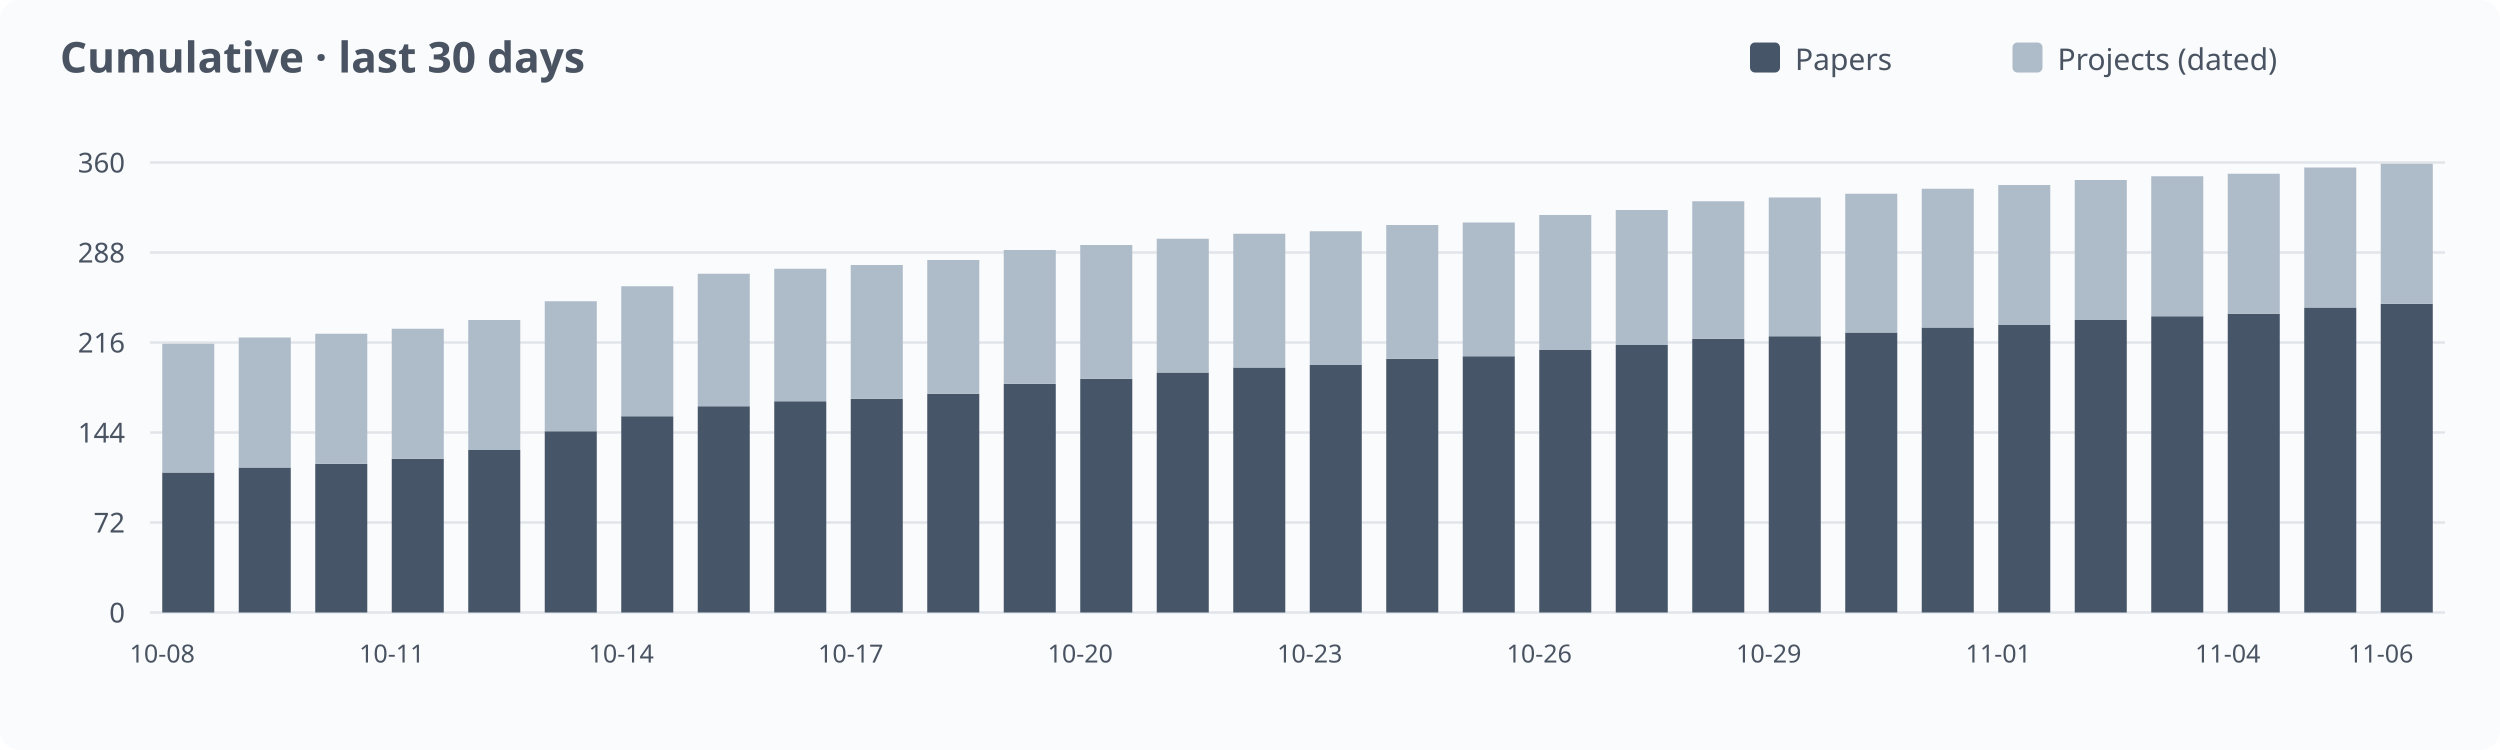
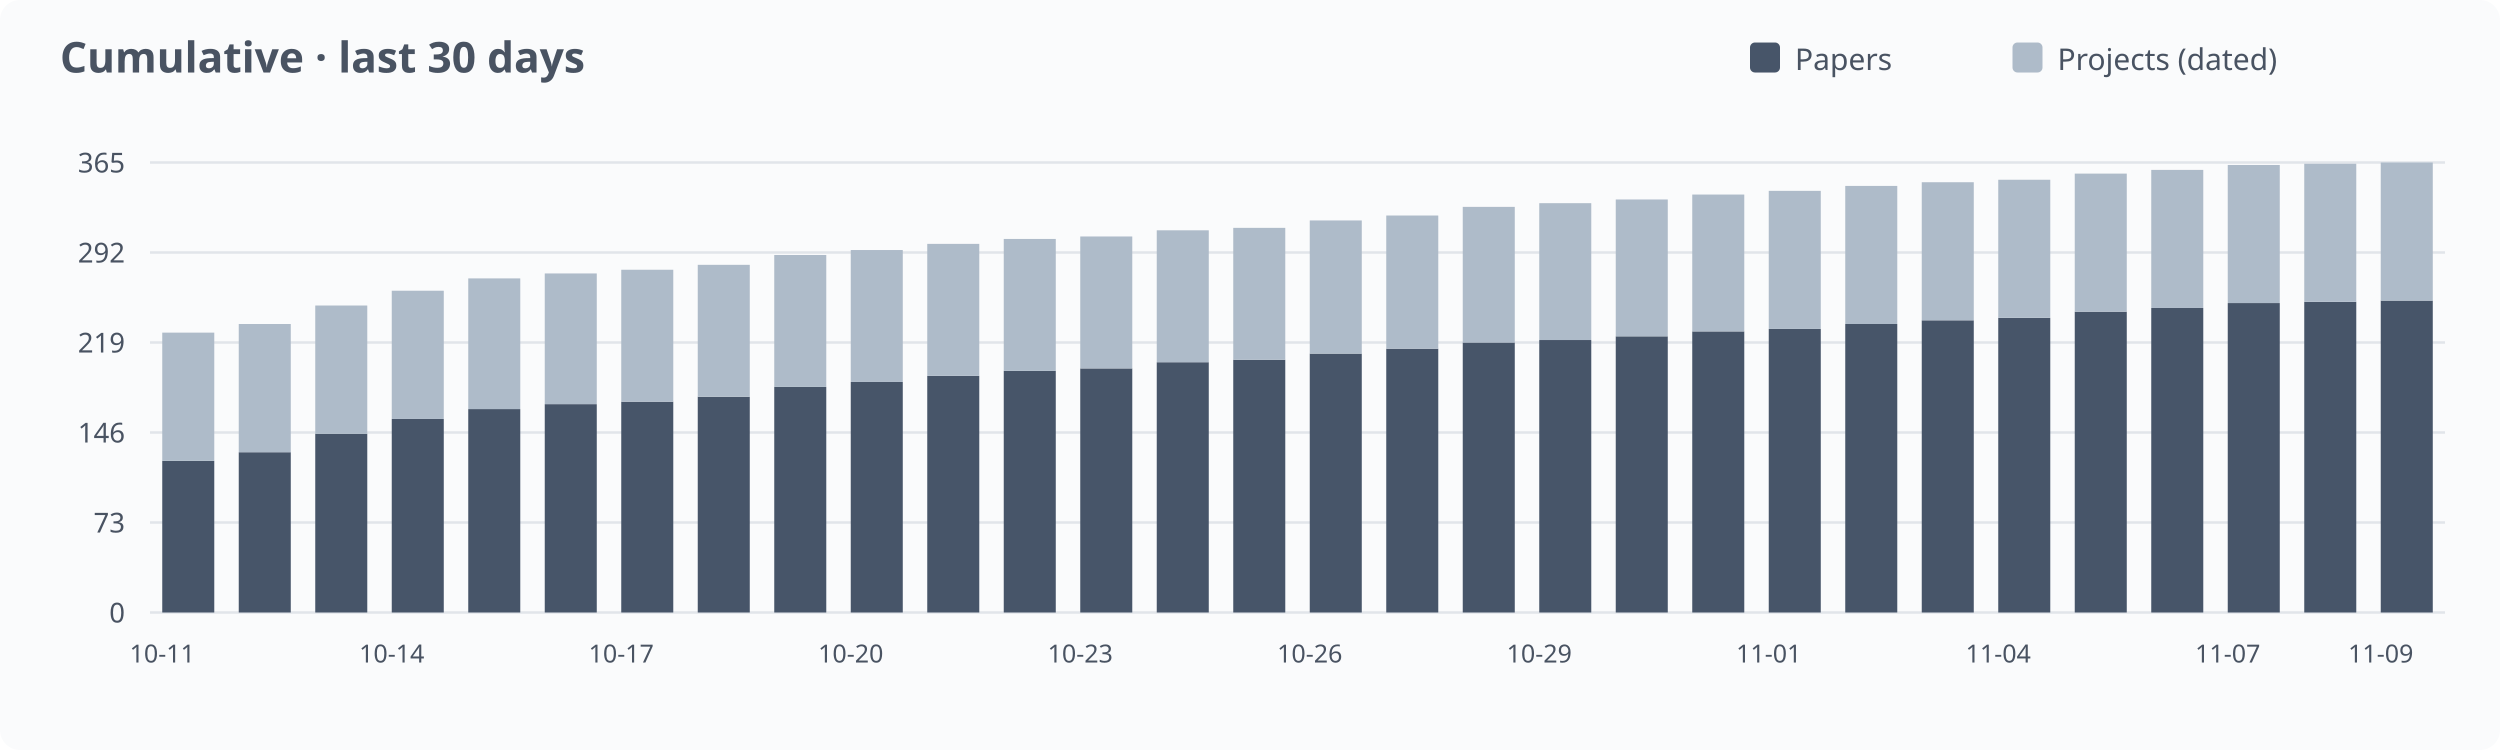
<svg xmlns="http://www.w3.org/2000/svg" width="1000" height="300" viewBox="0 0 1000 300" role="img" aria-labelledby="title desc">
  <rect width="100%" height="100%" rx="8" fill="#fafbfc" />
  <g font-family="system-ui,sans-serif" fill="#495362">
    <text x="24" y="29" font-size="17" font-weight="600">Cumulative · last 30 days</text>
    <rect x="700" y="17" width="12" height="12" rx="2" fill="#475569" />
    <text x="718" y="28" font-size="12">Papers</text>
    <rect x="805" y="17" width="12" height="12" rx="2" fill="#aebbc9" />
    <text x="823" y="28" font-size="12">Projects (dated)</text>
    <path d="M60 245.0H978" stroke="#e1e5ea" />
    <text x="50" y="249.0" text-anchor="end" font-size="11">0</text>
    <path d="M60 209.0H978" stroke="#e1e5ea" />
-     <text x="50" y="213.0" text-anchor="end" font-size="11">72</text>
+     <text x="50" y="213.0" text-anchor="end" font-size="11">73</text>
    <path d="M60 173.0H978" stroke="#e1e5ea" />
-     <text x="50" y="177.0" text-anchor="end" font-size="11">144</text>
+     <text x="50" y="177.0" text-anchor="end" font-size="11">146</text>
    <path d="M60 137.0H978" stroke="#e1e5ea" />
-     <text x="50" y="141.0" text-anchor="end" font-size="11">216</text>
+     <text x="50" y="141.0" text-anchor="end" font-size="11">219</text>
    <path d="M60 101.0H978" stroke="#e1e5ea" />
-     <text x="50" y="105.0" text-anchor="end" font-size="11">288</text>
+     <text x="50" y="105.0" text-anchor="end" font-size="11">292</text>
    <path d="M60 65.0H978" stroke="#e1e5ea" />
-     <text x="50" y="69.0" text-anchor="end" font-size="11">360</text>
-     <rect x="64.90" y="189.00" width="20.81" height="56.00" fill="#475569" />
-     <rect x="64.90" y="137.50" width="20.81" height="51.50" fill="#aebbc9" />
-     <text x="64.90" y="265" text-anchor="middle" font-size="10">10-08</text>
-     <rect x="95.50" y="187.00" width="20.81" height="58.00" fill="#475569" />
-     <rect x="95.50" y="135.00" width="20.81" height="52.00" fill="#aebbc9" />
-     <rect x="126.10" y="185.50" width="20.81" height="59.50" fill="#475569" />
-     <rect x="126.10" y="133.50" width="20.81" height="52.00" fill="#aebbc9" />
-     <rect x="156.70" y="183.50" width="20.81" height="61.50" fill="#475569" />
-     <rect x="156.70" y="131.50" width="20.81" height="52.00" fill="#aebbc9" />
-     <text x="156.70" y="265" text-anchor="middle" font-size="10">10-11</text>
-     <rect x="187.30" y="180.00" width="20.81" height="65.00" fill="#475569" />
-     <rect x="187.30" y="128.00" width="20.81" height="52.00" fill="#aebbc9" />
-     <rect x="217.90" y="172.50" width="20.81" height="72.50" fill="#475569" />
-     <rect x="217.90" y="120.50" width="20.81" height="52.00" fill="#aebbc9" />
-     <rect x="248.50" y="166.50" width="20.81" height="78.50" fill="#475569" />
-     <rect x="248.50" y="114.50" width="20.81" height="52.00" fill="#aebbc9" />
-     <text x="248.50" y="265" text-anchor="middle" font-size="10">10-14</text>
-     <rect x="279.10" y="162.50" width="20.81" height="82.50" fill="#475569" />
-     <rect x="279.10" y="109.50" width="20.81" height="53.00" fill="#aebbc9" />
-     <rect x="309.70" y="160.50" width="20.81" height="84.50" fill="#475569" />
-     <rect x="309.70" y="107.50" width="20.81" height="53.00" fill="#aebbc9" />
-     <rect x="340.30" y="159.50" width="20.81" height="85.50" fill="#475569" />
-     <rect x="340.30" y="106.00" width="20.81" height="53.50" fill="#aebbc9" />
-     <text x="340.30" y="265" text-anchor="middle" font-size="10">10-17</text>
-     <rect x="370.90" y="157.50" width="20.81" height="87.50" fill="#475569" />
-     <rect x="370.90" y="104.00" width="20.81" height="53.50" fill="#aebbc9" />
-     <rect x="401.50" y="153.50" width="20.81" height="91.50" fill="#475569" />
-     <rect x="401.50" y="100.00" width="20.81" height="53.50" fill="#aebbc9" />
-     <rect x="432.10" y="151.50" width="20.81" height="93.50" fill="#475569" />
-     <rect x="432.10" y="98.00" width="20.81" height="53.50" fill="#aebbc9" />
-     <text x="432.10" y="265" text-anchor="middle" font-size="10">10-20</text>
-     <rect x="462.70" y="149.00" width="20.81" height="96.00" fill="#475569" />
-     <rect x="462.70" y="95.50" width="20.81" height="53.50" fill="#aebbc9" />
-     <rect x="493.30" y="147.00" width="20.81" height="98.00" fill="#475569" />
-     <rect x="493.30" y="93.50" width="20.81" height="53.50" fill="#aebbc9" />
-     <rect x="523.90" y="146.00" width="20.81" height="99.00" fill="#475569" />
-     <rect x="523.90" y="92.50" width="20.81" height="53.50" fill="#aebbc9" />
-     <text x="523.90" y="265" text-anchor="middle" font-size="10">10-23</text>
-     <rect x="554.50" y="143.50" width="20.81" height="101.50" fill="#475569" />
-     <rect x="554.50" y="90.00" width="20.81" height="53.50" fill="#aebbc9" />
-     <rect x="585.10" y="142.50" width="20.81" height="102.50" fill="#475569" />
-     <rect x="585.10" y="89.00" width="20.81" height="53.50" fill="#aebbc9" />
-     <rect x="615.70" y="140.00" width="20.81" height="105.00" fill="#475569" />
-     <rect x="615.70" y="86.00" width="20.81" height="54.00" fill="#aebbc9" />
-     <text x="615.70" y="265" text-anchor="middle" font-size="10">10-26</text>
-     <rect x="646.30" y="138.00" width="20.81" height="107.00" fill="#475569" />
-     <rect x="646.30" y="84.00" width="20.81" height="54.00" fill="#aebbc9" />
-     <rect x="676.90" y="135.50" width="20.81" height="109.50" fill="#475569" />
-     <rect x="676.90" y="80.50" width="20.81" height="55.00" fill="#aebbc9" />
-     <rect x="707.50" y="134.50" width="20.81" height="110.50" fill="#475569" />
-     <rect x="707.50" y="79.00" width="20.81" height="55.50" fill="#aebbc9" />
-     <text x="707.50" y="265" text-anchor="middle" font-size="10">10-29</text>
-     <rect x="738.10" y="133.00" width="20.81" height="112.00" fill="#475569" />
-     <rect x="738.10" y="77.50" width="20.81" height="55.50" fill="#aebbc9" />
-     <rect x="768.70" y="131.00" width="20.81" height="114.00" fill="#475569" />
-     <rect x="768.70" y="75.50" width="20.81" height="55.50" fill="#aebbc9" />
-     <rect x="799.30" y="130.00" width="20.81" height="115.00" fill="#475569" />
-     <rect x="799.30" y="74.00" width="20.81" height="56.00" fill="#aebbc9" />
-     <text x="799.30" y="265" text-anchor="middle" font-size="10">11-01</text>
-     <rect x="829.90" y="128.00" width="20.81" height="117.00" fill="#475569" />
-     <rect x="829.90" y="72.00" width="20.81" height="56.00" fill="#aebbc9" />
-     <rect x="860.50" y="126.50" width="20.81" height="118.50" fill="#475569" />
-     <rect x="860.50" y="70.50" width="20.81" height="56.00" fill="#aebbc9" />
-     <rect x="891.10" y="125.50" width="20.81" height="119.50" fill="#475569" />
-     <rect x="891.10" y="69.50" width="20.81" height="56.00" fill="#aebbc9" />
-     <text x="891.10" y="265" text-anchor="middle" font-size="10">11-04</text>
-     <rect x="921.70" y="123.00" width="20.81" height="122.00" fill="#475569" />
-     <rect x="921.70" y="67.00" width="20.81" height="56.00" fill="#aebbc9" />
-     <rect x="952.30" y="121.50" width="20.81" height="123.50" fill="#475569" />
-     <rect x="952.30" y="65.50" width="20.81" height="56.00" fill="#aebbc9" />
-     <text x="952.30" y="265" text-anchor="middle" font-size="10">11-06</text>
+     <text x="50" y="69.0" text-anchor="end" font-size="11">365</text>
+     <rect x="64.90" y="184.34" width="20.81" height="60.66" fill="#475569" />
+     <rect x="64.90" y="133.05" width="20.81" height="51.29" fill="#aebbc9" />
+     <text x="64.90" y="265" text-anchor="middle" font-size="10">10-11</text>
+     <rect x="95.50" y="180.89" width="20.81" height="64.11" fill="#475569" />
+     <rect x="95.50" y="129.60" width="20.81" height="51.29" fill="#aebbc9" />
+     <rect x="126.10" y="173.49" width="20.81" height="71.51" fill="#475569" />
+     <rect x="126.10" y="122.21" width="20.81" height="51.29" fill="#aebbc9" />
+     <rect x="156.70" y="167.58" width="20.81" height="77.42" fill="#475569" />
+     <rect x="156.70" y="116.29" width="20.81" height="51.29" fill="#aebbc9" />
+     <text x="156.70" y="265" text-anchor="middle" font-size="10">10-14</text>
+     <rect x="187.30" y="163.63" width="20.81" height="81.37" fill="#475569" />
+     <rect x="187.30" y="111.36" width="20.81" height="52.27" fill="#aebbc9" />
+     <rect x="217.90" y="161.66" width="20.81" height="83.34" fill="#475569" />
+     <rect x="217.90" y="109.38" width="20.81" height="52.27" fill="#aebbc9" />
+     <rect x="248.50" y="160.67" width="20.81" height="84.33" fill="#475569" />
+     <rect x="248.50" y="107.90" width="20.81" height="52.77" fill="#aebbc9" />
+     <text x="248.50" y="265" text-anchor="middle" font-size="10">10-17</text>
+     <rect x="279.10" y="158.70" width="20.81" height="86.30" fill="#475569" />
+     <rect x="279.10" y="105.93" width="20.81" height="52.77" fill="#aebbc9" />
+     <rect x="309.70" y="154.75" width="20.81" height="90.25" fill="#475569" />
+     <rect x="309.70" y="101.99" width="20.81" height="52.77" fill="#aebbc9" />
+     <rect x="340.30" y="152.78" width="20.81" height="92.22" fill="#475569" />
+     <rect x="340.30" y="100.01" width="20.81" height="52.77" fill="#aebbc9" />
+     <text x="340.30" y="265" text-anchor="middle" font-size="10">10-20</text>
+     <rect x="370.90" y="150.32" width="20.81" height="94.68" fill="#475569" />
+     <rect x="370.90" y="97.55" width="20.81" height="52.77" fill="#aebbc9" />
+     <rect x="401.50" y="148.34" width="20.81" height="96.66" fill="#475569" />
+     <rect x="401.50" y="95.58" width="20.81" height="52.77" fill="#aebbc9" />
+     <rect x="432.10" y="147.36" width="20.81" height="97.64" fill="#475569" />
+     <rect x="432.10" y="94.59" width="20.81" height="52.77" fill="#aebbc9" />
+     <text x="432.10" y="265" text-anchor="middle" font-size="10">10-23</text>
+     <rect x="462.70" y="144.89" width="20.81" height="100.11" fill="#475569" />
+     <rect x="462.70" y="92.12" width="20.81" height="52.77" fill="#aebbc9" />
+     <rect x="493.30" y="143.90" width="20.81" height="101.10" fill="#475569" />
+     <rect x="493.30" y="91.14" width="20.81" height="52.77" fill="#aebbc9" />
+     <rect x="523.90" y="141.44" width="20.81" height="103.56" fill="#475569" />
+     <rect x="523.90" y="88.18" width="20.81" height="53.26" fill="#aebbc9" />
+     <text x="523.90" y="265" text-anchor="middle" font-size="10">10-26</text>
+     <rect x="554.50" y="139.47" width="20.81" height="105.53" fill="#475569" />
+     <rect x="554.50" y="86.21" width="20.81" height="53.26" fill="#aebbc9" />
+     <rect x="585.10" y="137.00" width="20.81" height="108.00" fill="#475569" />
+     <rect x="585.10" y="82.75" width="20.81" height="54.25" fill="#aebbc9" />
+     <rect x="615.70" y="136.01" width="20.81" height="108.99" fill="#475569" />
+     <rect x="615.70" y="81.27" width="20.81" height="54.74" fill="#aebbc9" />
+     <text x="615.70" y="265" text-anchor="middle" font-size="10">10-29</text>
+     <rect x="646.30" y="134.53" width="20.81" height="110.47" fill="#475569" />
+     <rect x="646.30" y="79.79" width="20.81" height="54.74" fill="#aebbc9" />
+     <rect x="676.90" y="132.56" width="20.81" height="112.44" fill="#475569" />
+     <rect x="676.90" y="77.82" width="20.81" height="54.74" fill="#aebbc9" />
+     <rect x="707.50" y="131.58" width="20.81" height="113.42" fill="#475569" />
+     <rect x="707.50" y="76.34" width="20.81" height="55.23" fill="#aebbc9" />
+     <text x="707.50" y="265" text-anchor="middle" font-size="10">11-01</text>
+     <rect x="738.10" y="129.60" width="20.81" height="115.40" fill="#475569" />
+     <rect x="738.10" y="74.37" width="20.81" height="55.23" fill="#aebbc9" />
+     <rect x="768.70" y="128.12" width="20.81" height="116.88" fill="#475569" />
+     <rect x="768.70" y="72.89" width="20.81" height="55.23" fill="#aebbc9" />
+     <rect x="799.30" y="127.14" width="20.81" height="117.86" fill="#475569" />
+     <rect x="799.30" y="71.90" width="20.81" height="55.23" fill="#aebbc9" />
+     <text x="799.30" y="265" text-anchor="middle" font-size="10">11-04</text>
+     <rect x="829.90" y="124.67" width="20.81" height="120.33" fill="#475569" />
+     <rect x="829.90" y="69.44" width="20.81" height="55.23" fill="#aebbc9" />
+     <rect x="860.50" y="123.19" width="20.81" height="121.81" fill="#475569" />
+     <rect x="860.50" y="67.96" width="20.81" height="55.23" fill="#aebbc9" />
+     <rect x="891.10" y="121.22" width="20.81" height="123.78" fill="#475569" />
+     <rect x="891.10" y="65.99" width="20.81" height="55.23" fill="#aebbc9" />
+     <text x="891.10" y="265" text-anchor="middle" font-size="10">11-07</text>
+     <rect x="921.70" y="120.73" width="20.81" height="124.27" fill="#475569" />
+     <rect x="921.70" y="65.49" width="20.81" height="55.23" fill="#aebbc9" />
+     <rect x="952.30" y="120.23" width="20.81" height="124.77" fill="#475569" />
+     <rect x="952.30" y="65.00" width="20.81" height="55.23" fill="#aebbc9" />
+     <text x="952.30" y="265" text-anchor="middle" font-size="10">11-09</text>
  </g>
</svg>
